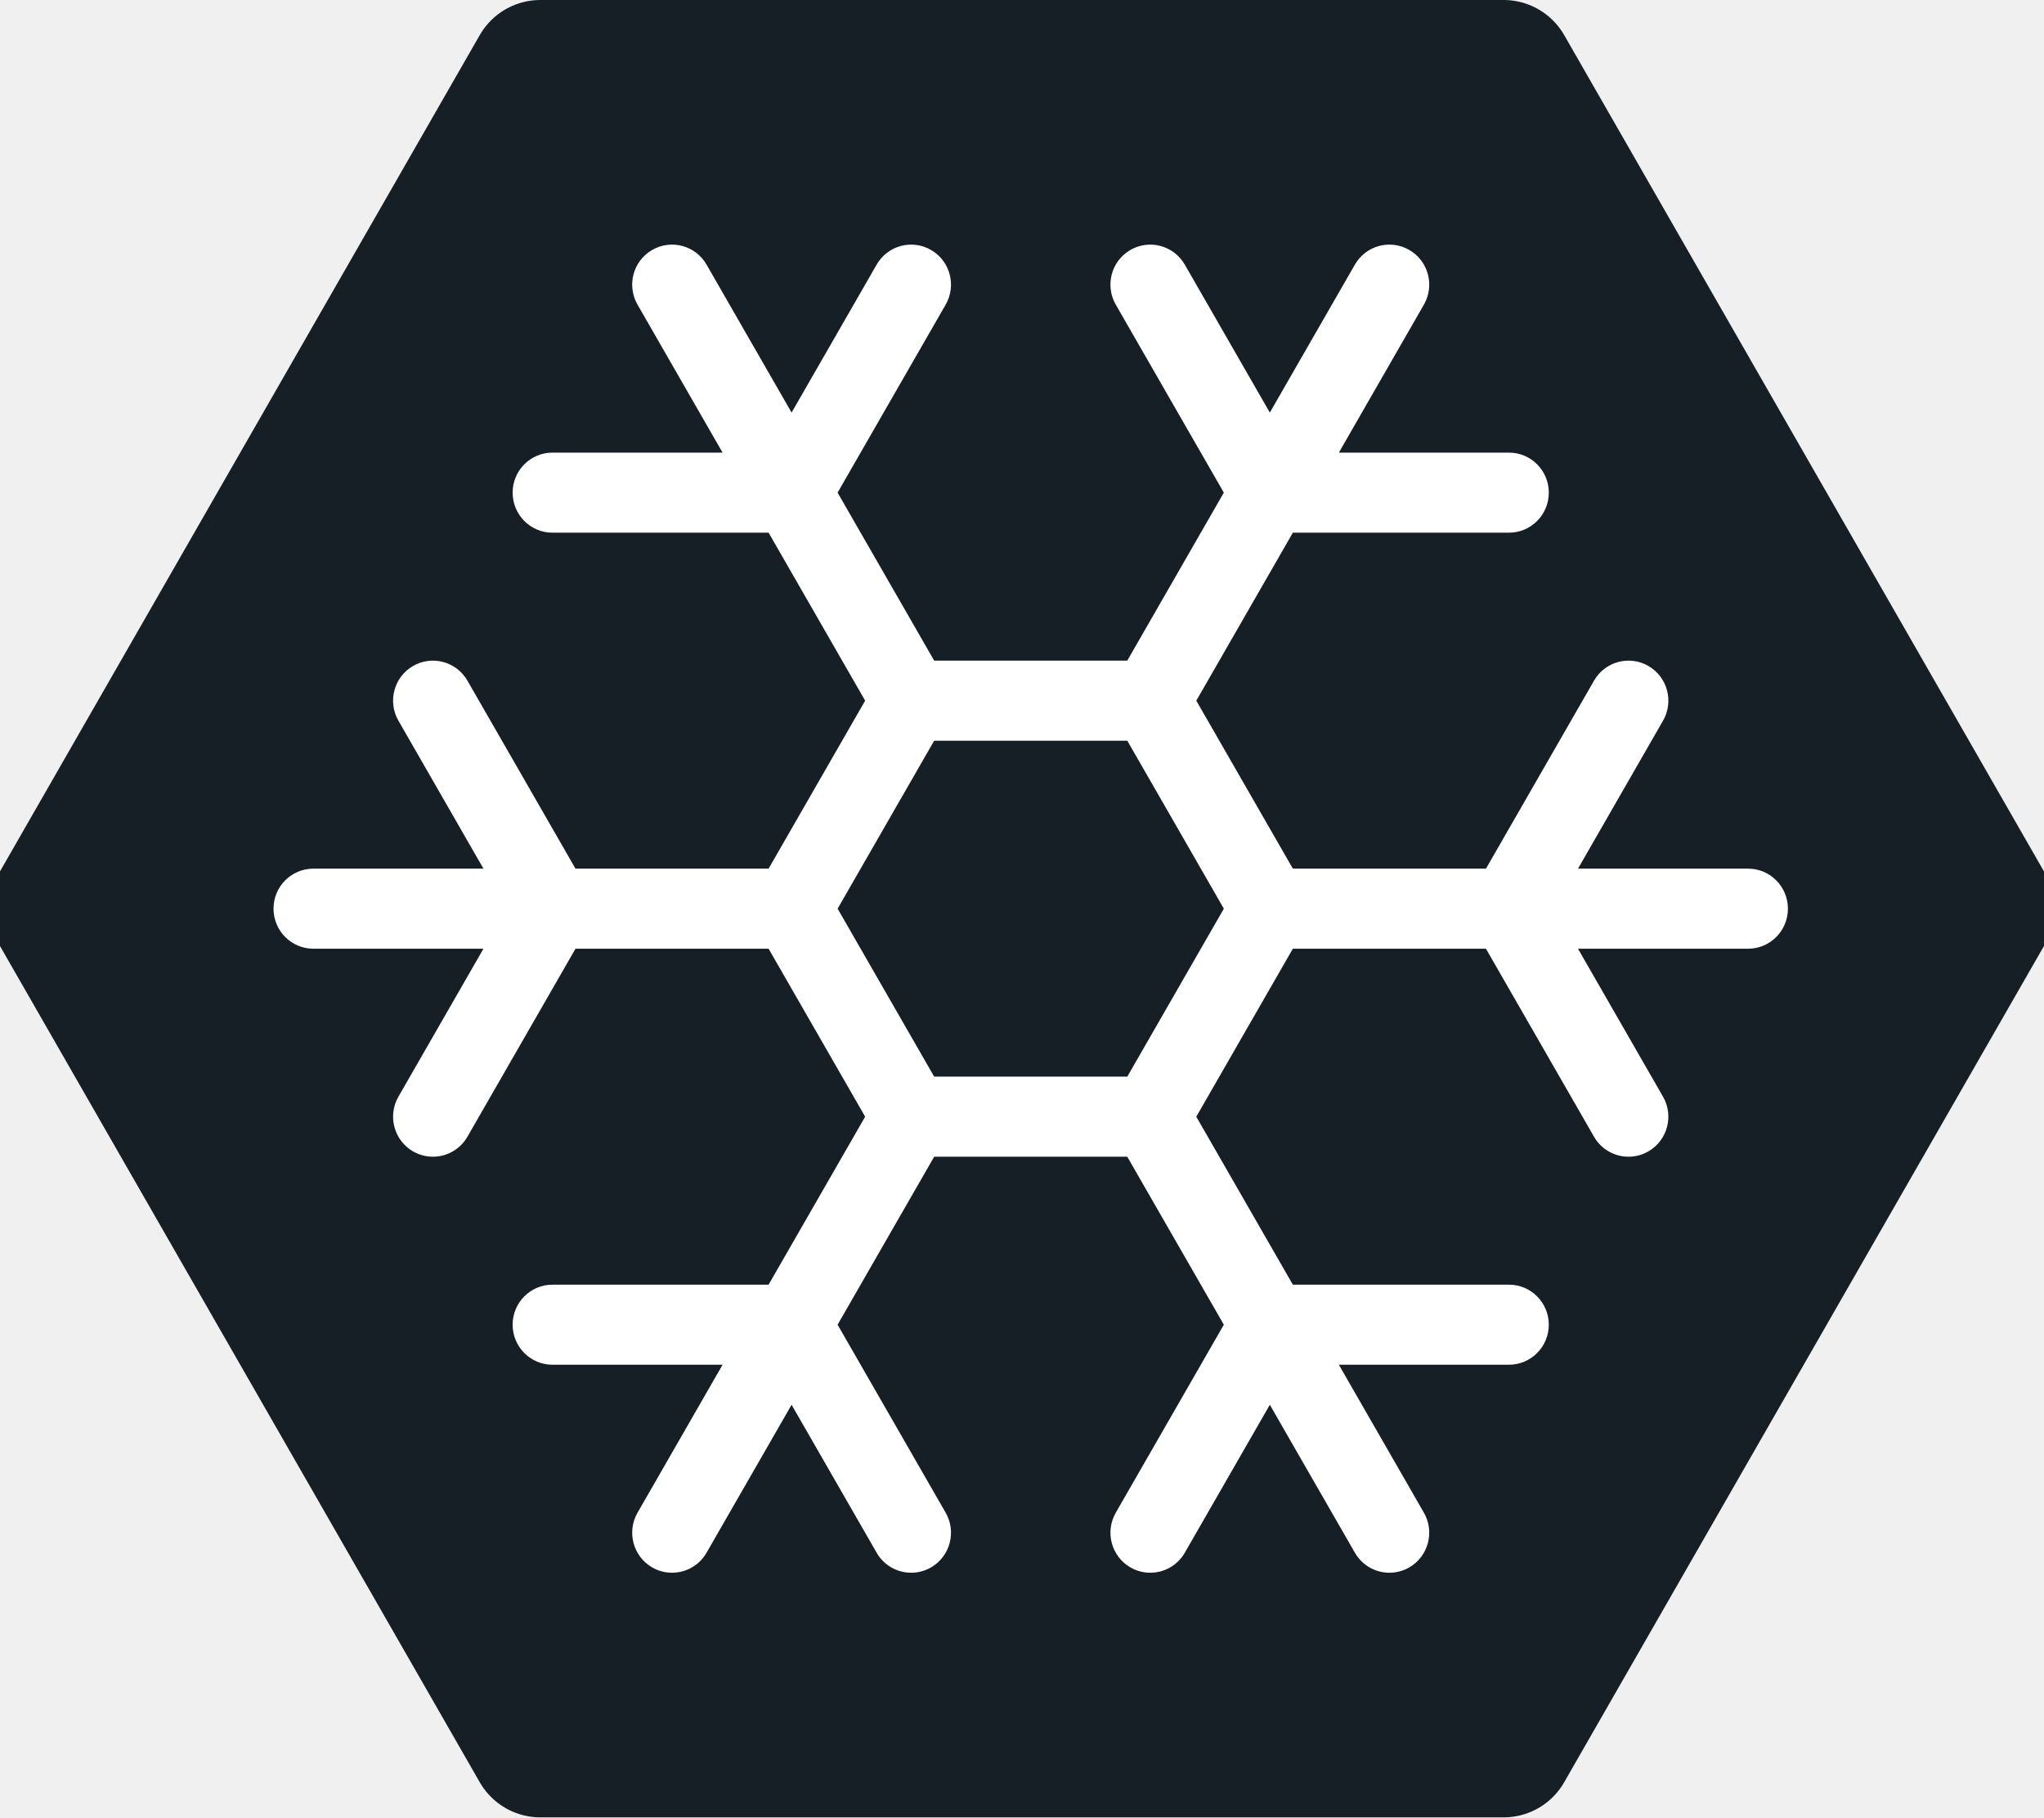
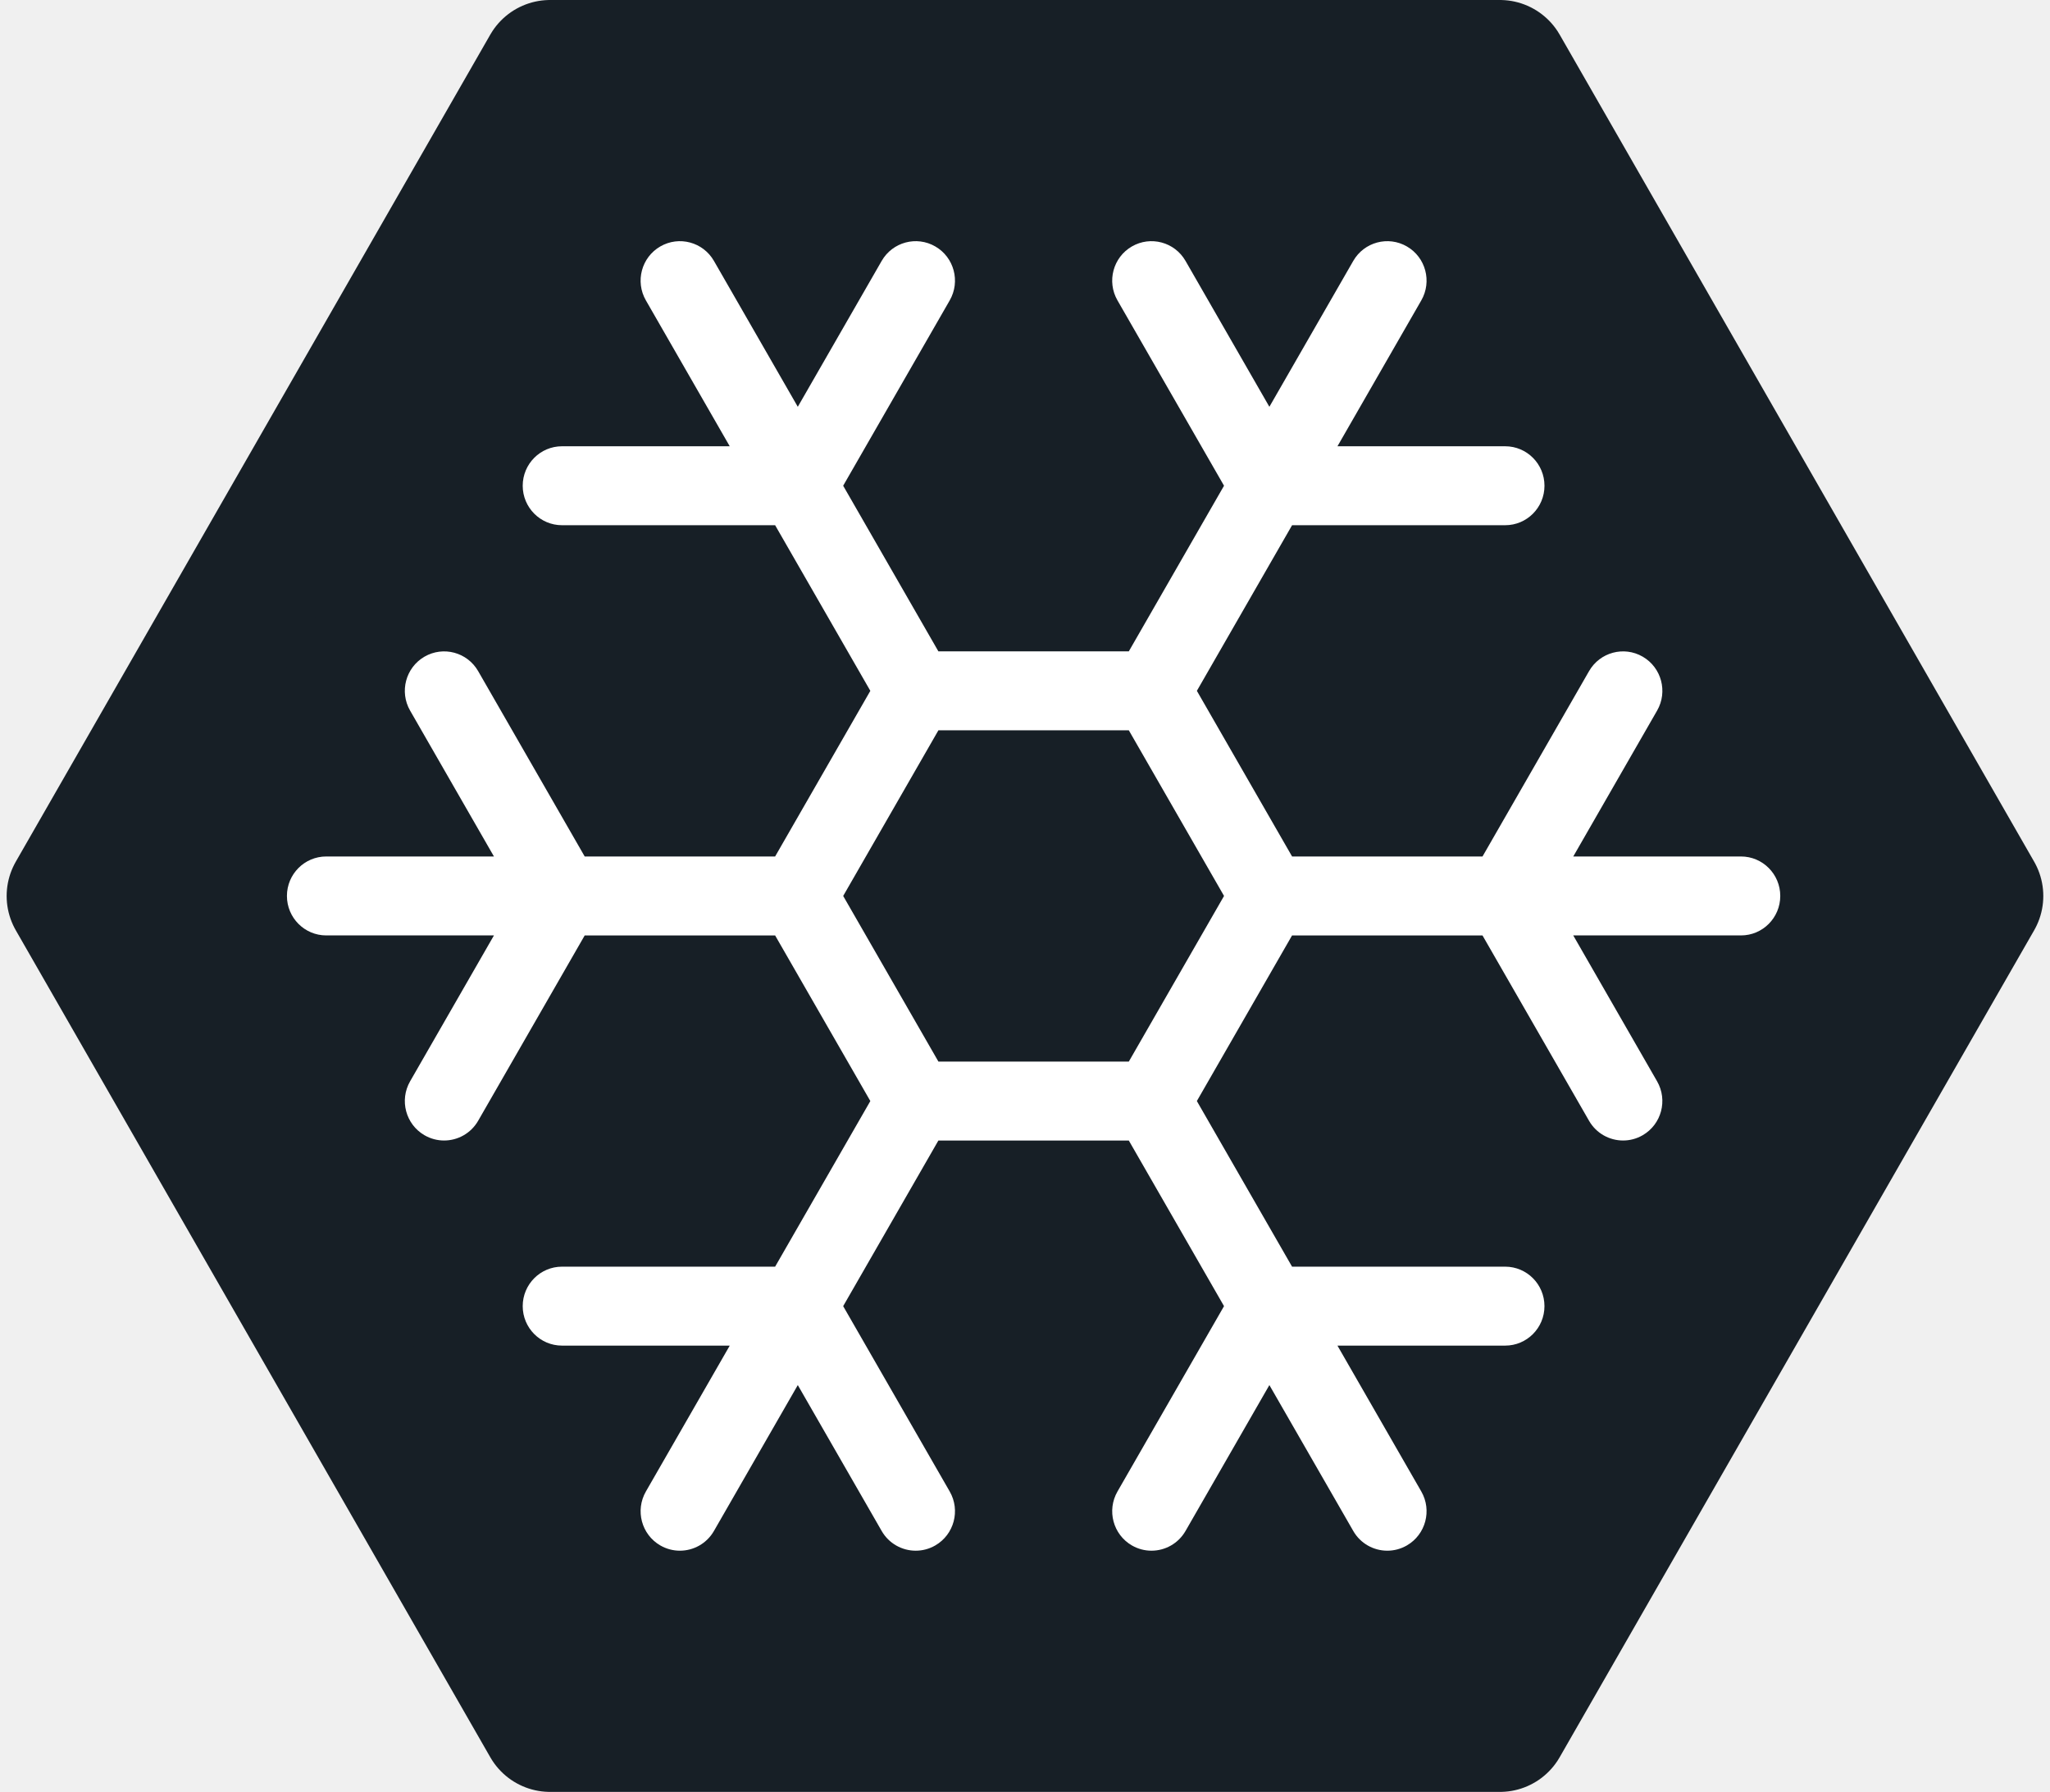
- <svg xmlns="http://www.w3.org/2000/svg" height="104" viewBox="0 0 117 104" width="117">
+ <svg xmlns="http://www.w3.org/2000/svg" height="104" viewBox="0 0 117 104" width="119">
  <g fill="none" fill-rule="evenodd" transform="translate(8 8)">
    <path d="m78.067-4 27.544 48.002-27.545 47.998h-55.135l-27.545-47.998 27.544-48.002z" fill="#171f26" stroke="#171f26" stroke-linejoin="round" stroke-width="8" />
    <path d="m43.527 47.612h-11.054l-5.527-9.612 5.527-9.613h11.054l5.527 9.613zm35.535-11.903h-9.736l4.867-8.467c.63-1.096.256-2.496-.835-3.129-1.092-.633-2.485-.257-3.115.838l-6.185 10.758h-11.054l-5.527-9.613 5.527-9.613h12.37c1.261 0 2.281-1.025 2.281-2.291 0-1.264-1.02-2.291-2.281-2.291h-9.736l4.867-8.467c.63-1.096.256-2.497-.835-3.129-1.09-.633-2.485-.257-3.115.838l-4.869 8.467-4.868-8.467c-.63-1.095-2.023-1.471-3.116-.838-1.09.632-1.465 2.033-.834 3.129l6.185 10.757-5.527 9.613h-11.054l-5.527-9.613 6.185-10.757c.63-1.096.256-2.497-.835-3.129-1.091-.633-2.485-.257-3.115.838l-4.869 8.467-4.868-8.467c-.63-1.095-2.023-1.471-3.116-.838-1.09.632-1.465 2.033-.834 3.129l4.867 8.467h-9.736c-1.26 0-2.281 1.026-2.281 2.291 0 1.265 1.021 2.291 2.281 2.291h12.371l5.527 9.613-5.527 9.613h-11.054l-6.185-10.758c-.63-1.095-2.023-1.47-3.116-.838-1.09.633-1.465 2.033-.834 3.129l4.867 8.467h-9.736c-1.26 0-2.281 1.025-2.281 2.291 0 1.264 1.021 2.291 2.281 2.291h9.736l-4.867 8.467c-.63 1.096-.256 2.497.834 3.129.36.208.752.307 1.139.307.789 0 1.554-.411 1.977-1.145l6.185-10.757h11.054l5.527 9.612-5.527 9.612h-12.371c-1.26 0-2.281 1.026-2.281 2.291 0 1.265 1.021 2.291 2.281 2.291h9.737l-4.868 8.467c-.63 1.096-.256 2.496.834 3.129.36.208.752.307 1.139.307.789 0 1.554-.411 1.977-1.145l4.868-8.467 4.869 8.467c.422.735 1.189 1.145 1.977 1.145.387 0 .779-.099 1.138-.307 1.091-.633 1.465-2.033.835-3.129l-6.185-10.758 5.527-9.612h11.054l5.527 9.612-6.185 10.758c-.63 1.096-.256 2.496.834 3.129.36.208.752.307 1.139.307.789 0 1.554-.411 1.977-1.145l4.868-8.467 4.869 8.467c.422.735 1.189 1.145 1.977 1.145.387 0 .779-.099 1.138-.307 1.091-.633 1.465-2.033.835-3.129l-4.868-8.467h9.736c1.261 0 2.281-1.025 2.281-2.291 0-1.264-1.02-2.291-2.281-2.291h-12.37l-5.527-9.612 5.527-9.612h11.054l6.185 10.757c.422.735 1.189 1.145 1.977 1.145.387 0 .779-.099 1.138-.307 1.091-.632 1.465-2.033.835-3.129l-4.867-8.467h9.736c1.261 0 2.281-1.026 2.281-2.291 0-1.265-1.02-2.291-2.281-2.291z" fill="#fff" transform="translate(13 6)" />
  </g>
</svg>
